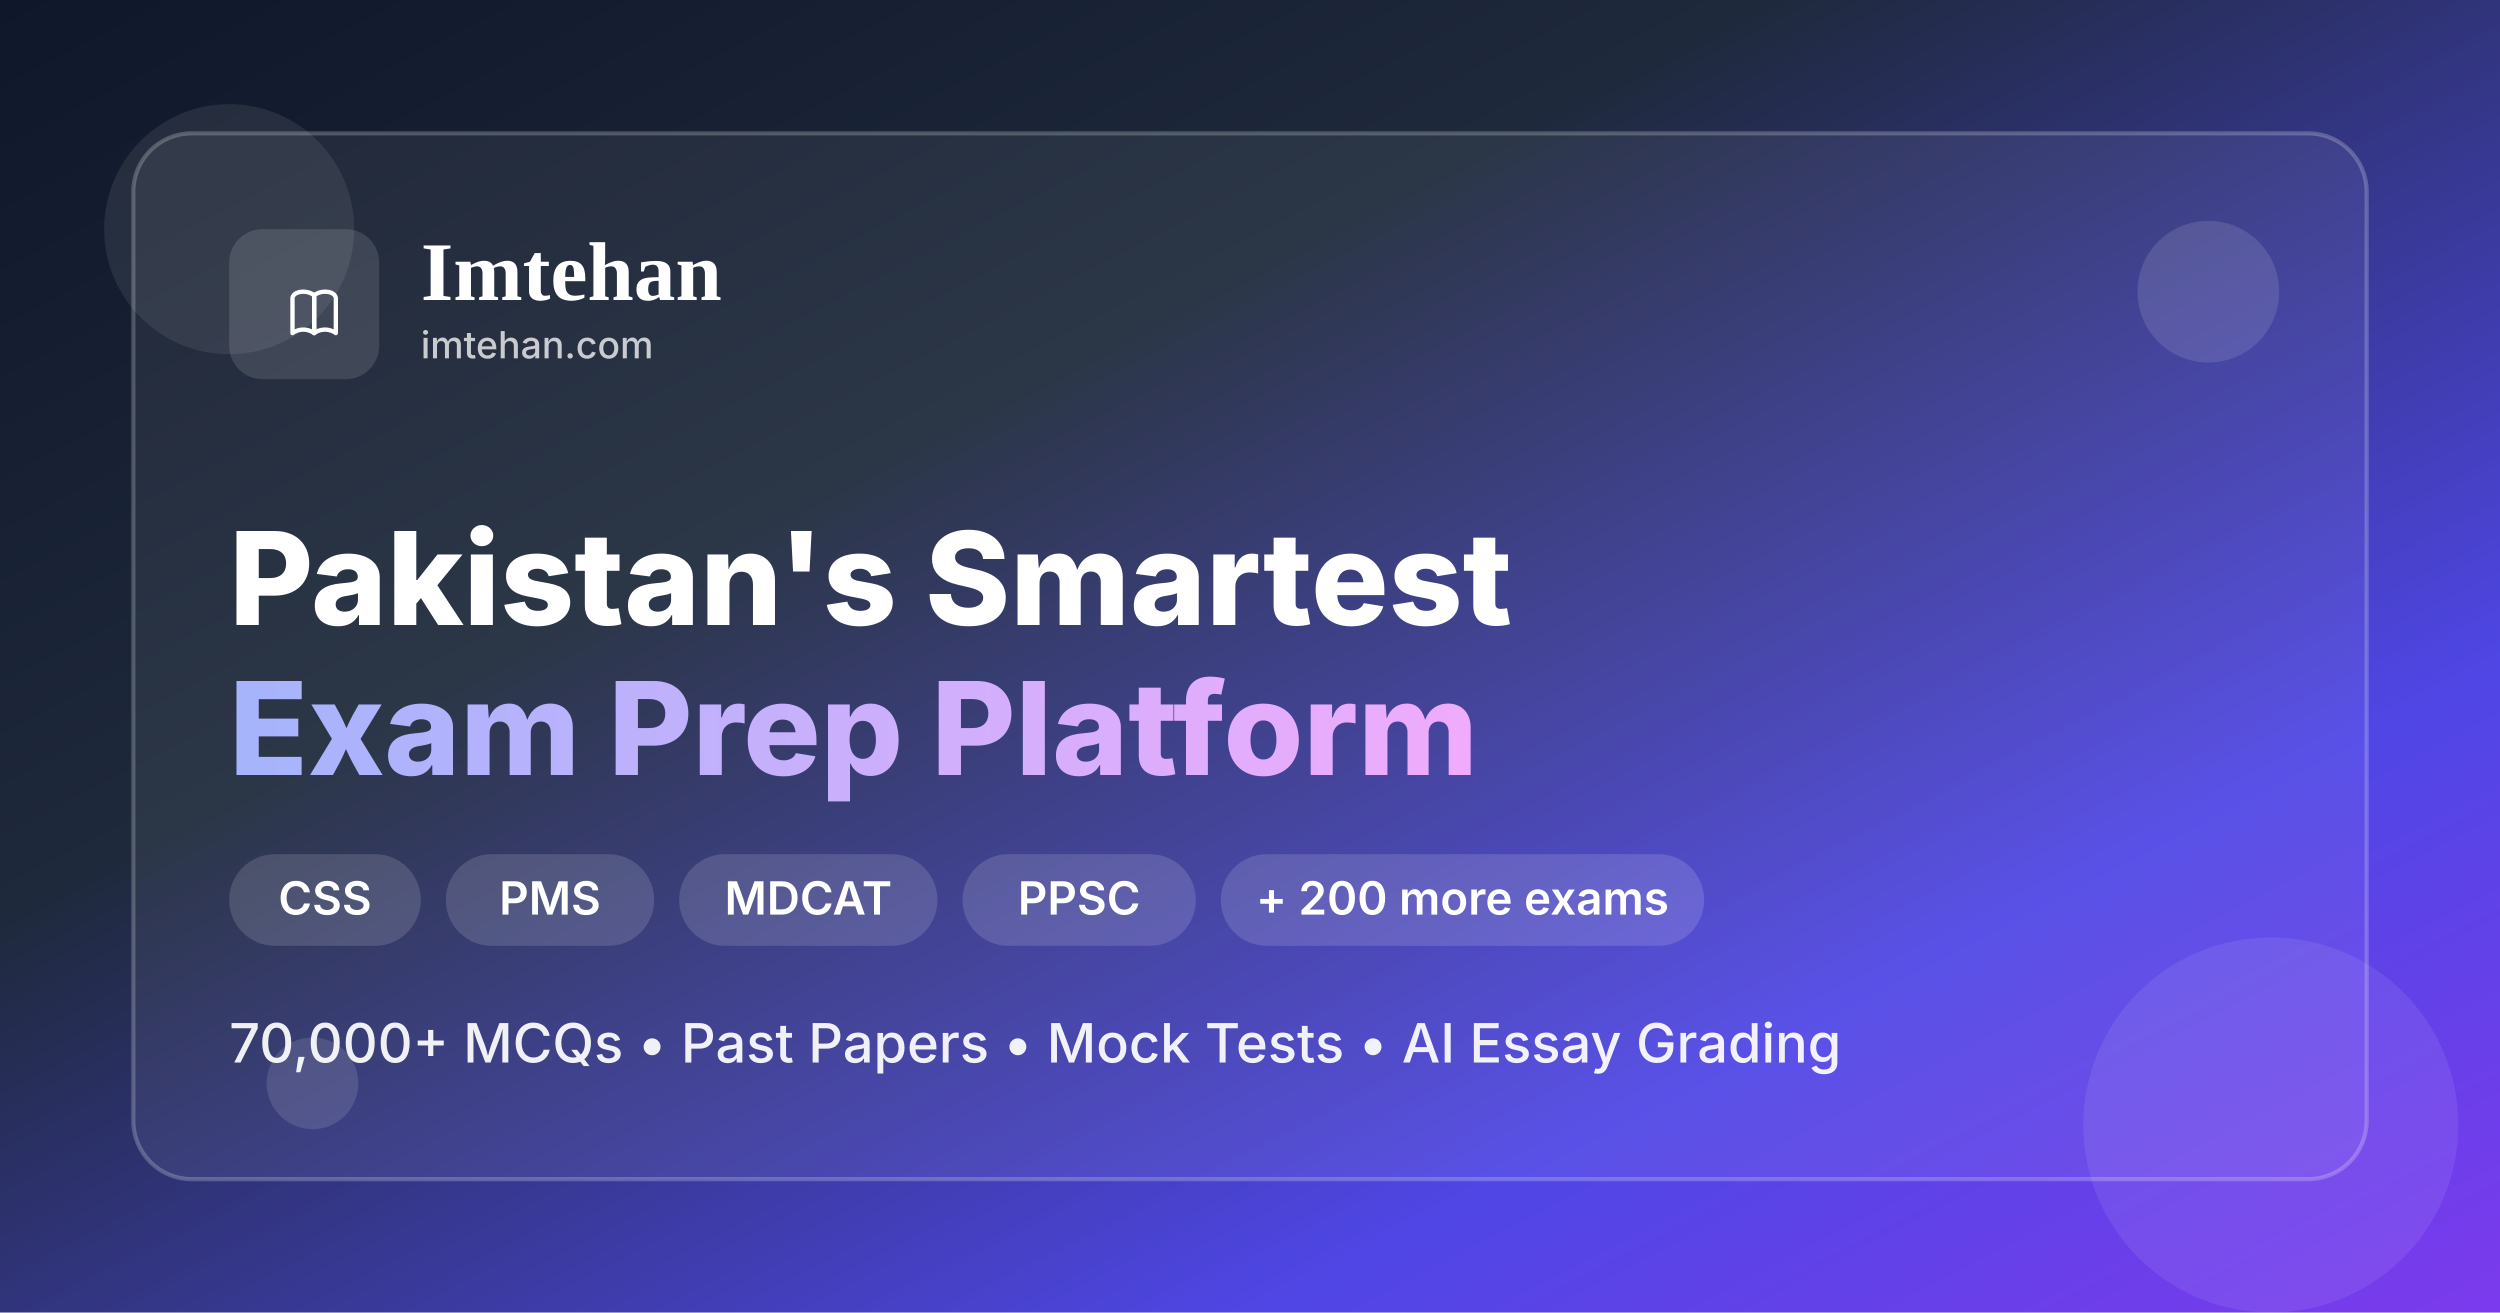
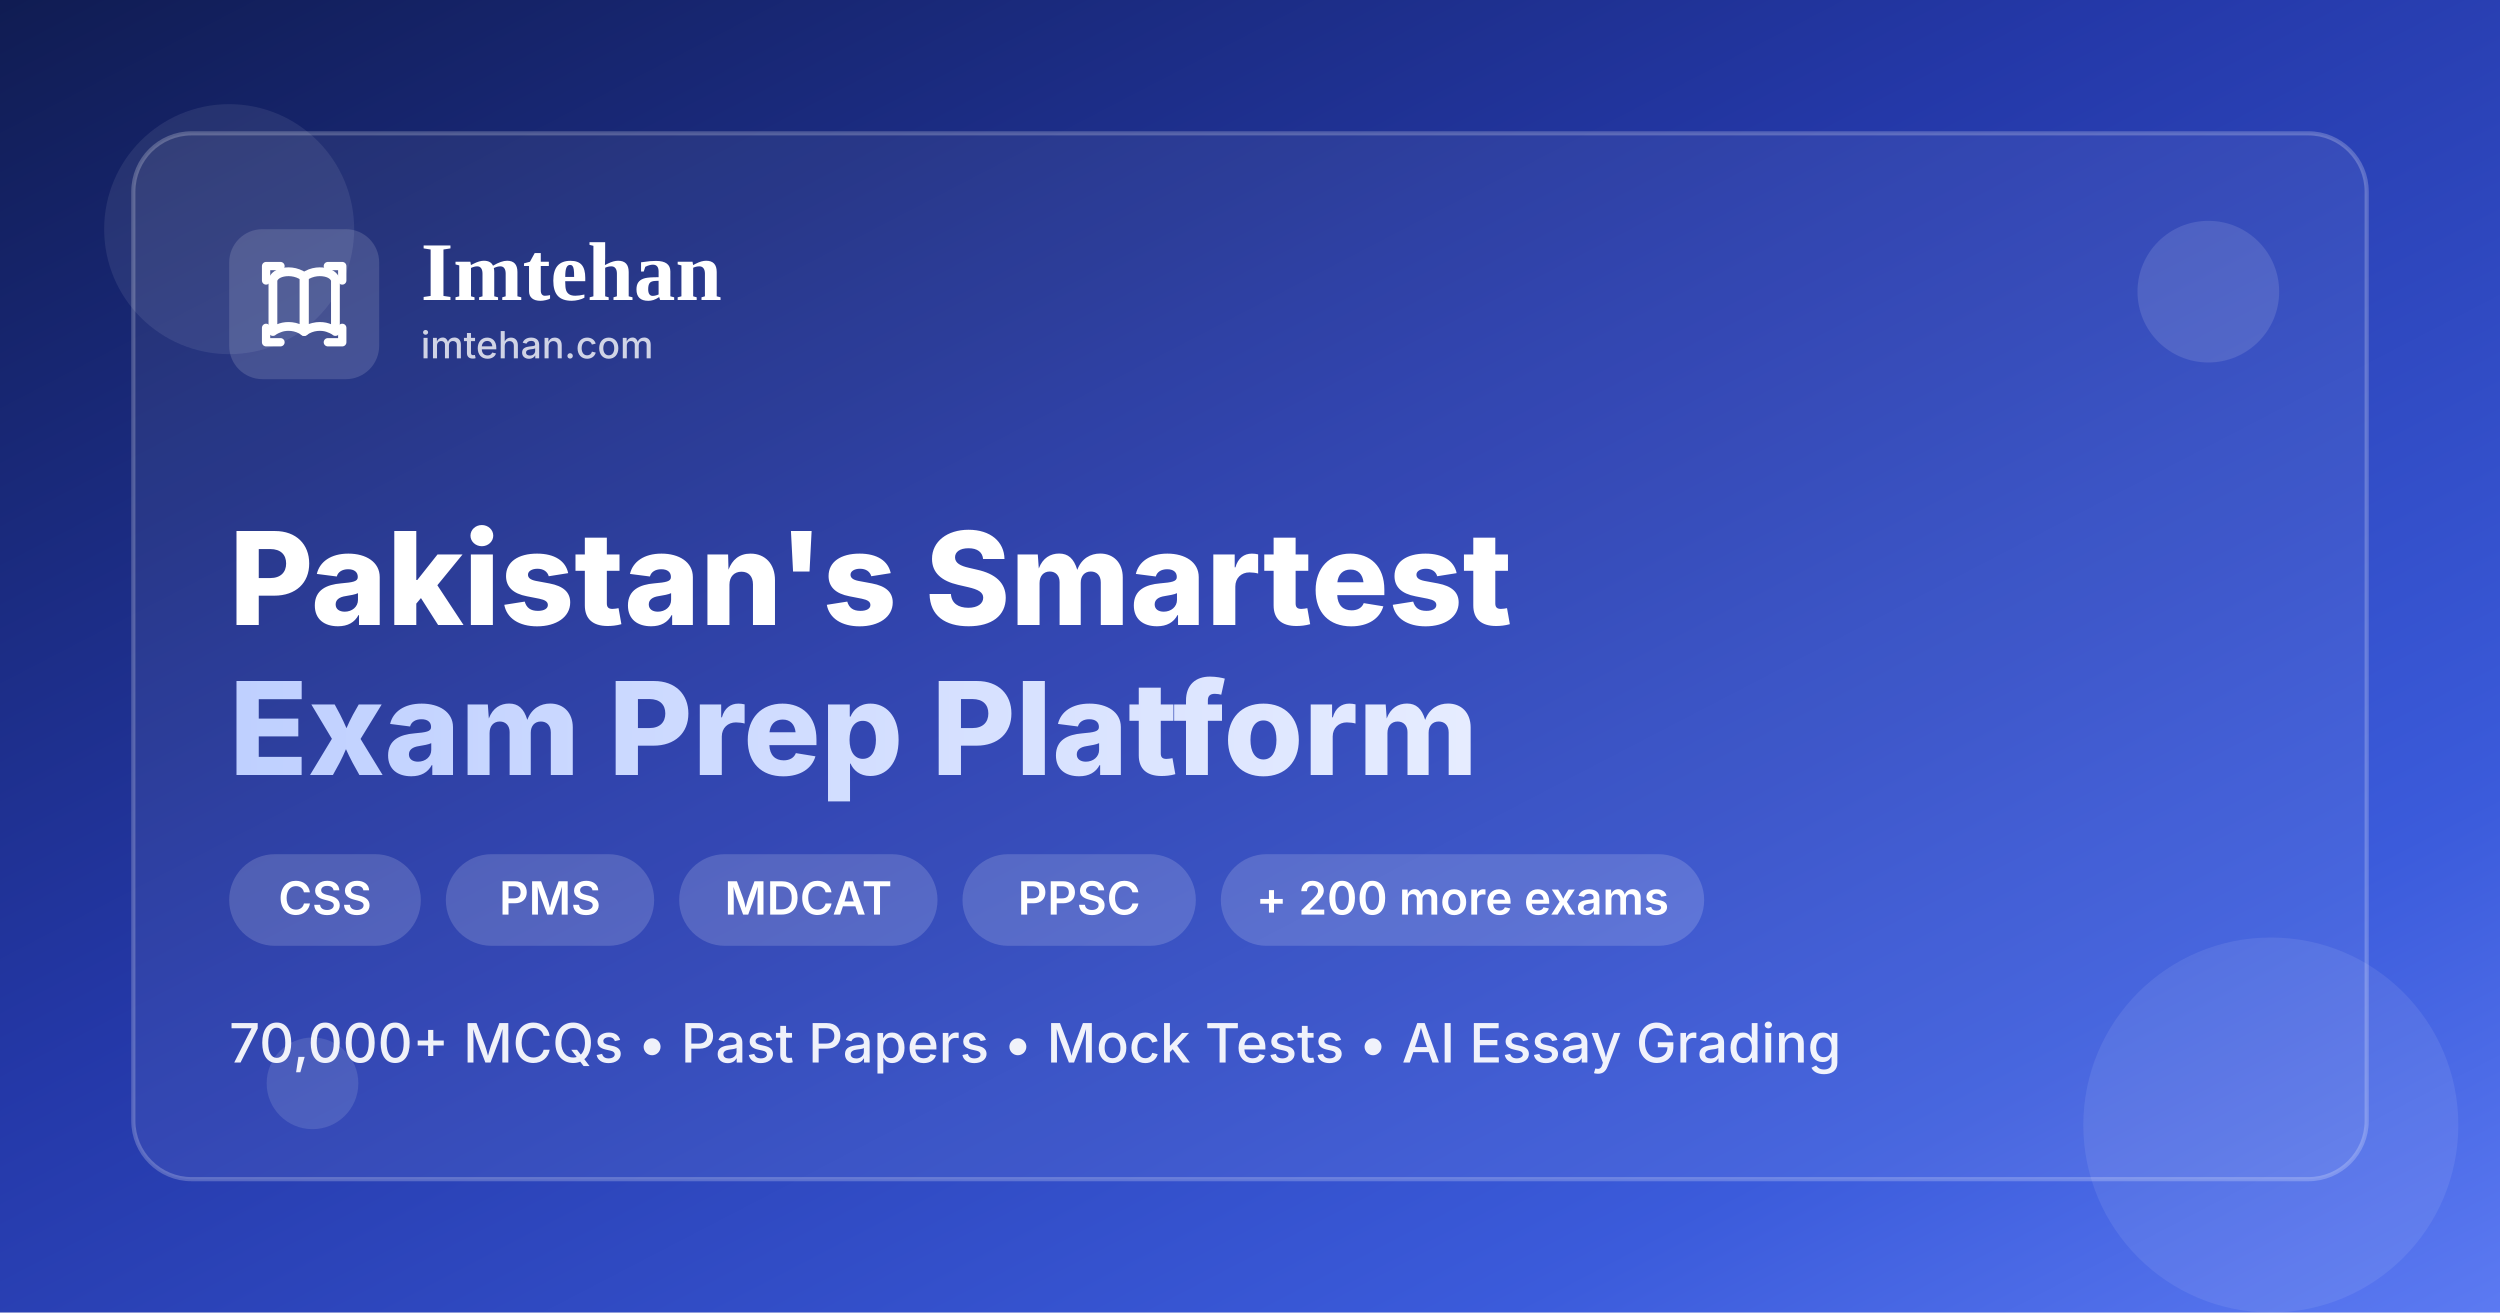
<svg xmlns="http://www.w3.org/2000/svg" width="1200" height="630" viewBox="0 0 1200 630" fill="none">
-   <rect width="1200" height="630" fill="url(#bgGradient)" />
+   <rect width="1200" height="630" fill="url(#ogbg)" />
  <circle cx="110" cy="110" r="60" fill="white" fill-opacity="0.08" />
  <circle cx="1090" cy="540" r="90" fill="white" fill-opacity="0.08" />
  <circle cx="1060" cy="140" r="34" fill="white" fill-opacity="0.12" />
  <circle cx="150" cy="520" r="22" fill="white" fill-opacity="0.12" />
  <rect x="64" y="64" width="1072" height="502" rx="28" fill="white" fill-opacity="0.06" stroke="white" stroke-opacity="0.22" stroke-width="2" />
  <g transform="translate(110, 110)">
-     <rect width="72" height="72" rx="16" fill="white" fill-opacity="0.12" />
-     <g transform="translate(20,20) scale(1.3)" stroke="white" stroke-width="1.6" stroke-linecap="round" stroke-linejoin="round" fill="none">
-       <path d="M8 22V10c0-.5.5-1.5 2-2 1.5-.5 4-.5 6 1v14c-2-1.5-4.5-1.5-6-1-1.5.5-2 1-2 1z" />
-       <path d="M24 22V10c0-.5-.5-1.5-2-2-1.5-.5-4-.5-6 1v14c2-1.5 4.5-1.5 6-1 1.5.5 2 1 2 1z" />
+     <rect width="72" height="72" rx="16" fill="white" fill-opacity="0.14" />
+     <g transform="translate(36,36) scale(0.0586) translate(-512,-512)">
+       <g stroke="white" stroke-width="68" stroke-linecap="round" stroke-linejoin="round" fill="none">
+         <path d="M318 200 H200 V318" />
+         <path d="M706 200 H824 V318" />
+         <path d="M200 706 V824 H318" />
+         <path d="M824 706 V824 H706" />
+       </g>
+       <g stroke="white" stroke-width="72" stroke-linecap="round" stroke-linejoin="round" fill="none">
+         <path d="M256 704V320c0-16 16-48 64-64 48-16 128-16 192 32v448c-64-48-144-48-192-32-48 16-64 32-64 32z" />
+         <path d="M768 704V320c0-16-16-48-64-64-48-16-128-16-192 32v448c64-48 144-48 192-32 48 16 64 32 64 32z" />
+       </g>
    </g>
    <text x="92" y="34" font-family="Georgia, 'Times New Roman', serif" font-size="40" font-weight="700" fill="white">Imtehan</text>
-     <text x="92" y="62" font-family="system-ui, -apple-system, sans-serif" font-size="18" font-weight="500" fill="white" fill-opacity="0.75">imtehan.com</text>
+     <text x="92" y="62" font-family="system-ui, -apple-system, sans-serif" font-size="18" font-weight="500" fill="white" fill-opacity="0.78">imtehan.com</text>
  </g>
  <text x="110" y="300" font-family="system-ui, -apple-system, sans-serif" font-size="62" font-weight="800" fill="white">Pakistan's Smartest</text>
-   <text x="110" y="372" font-family="system-ui, -apple-system, sans-serif" font-size="62" font-weight="800" fill="url(#accentGradient)">Exam Prep Platform</text>
+   <text x="110" y="372" font-family="system-ui, -apple-system, sans-serif" font-size="62" font-weight="800" fill="url(#ogaccent)">Exam Prep Platform</text>
  <g font-family="system-ui, -apple-system, sans-serif" font-size="22" font-weight="600" fill="white">
    <g transform="translate(110, 410)">
-       <rect width="92" height="44" rx="22" fill="white" fill-opacity="0.14" />
+       <rect width="92" height="44" rx="22" fill="white" fill-opacity="0.16" />
      <text x="46" y="29" text-anchor="middle">CSS</text>
    </g>
    <g transform="translate(214, 410)">
-       <rect width="100" height="44" rx="22" fill="white" fill-opacity="0.14" />
+       <rect width="100" height="44" rx="22" fill="white" fill-opacity="0.16" />
      <text x="50" y="29" text-anchor="middle">PMS</text>
    </g>
    <g transform="translate(326, 410)">
-       <rect width="124" height="44" rx="22" fill="white" fill-opacity="0.14" />
+       <rect width="124" height="44" rx="22" fill="white" fill-opacity="0.16" />
      <text x="62" y="29" text-anchor="middle">MDCAT</text>
    </g>
    <g transform="translate(462, 410)">
-       <rect width="112" height="44" rx="22" fill="white" fill-opacity="0.14" />
+       <rect width="112" height="44" rx="22" fill="white" fill-opacity="0.16" />
      <text x="56" y="29" text-anchor="middle">PPSC</text>
    </g>
    <g transform="translate(586, 410)">
-       <rect width="232" height="44" rx="22" fill="white" fill-opacity="0.14" />
+       <rect width="232" height="44" rx="22" fill="white" fill-opacity="0.16" />
      <text x="116" y="29" text-anchor="middle">+ 200 more exams</text>
    </g>
  </g>
  <text x="110" y="510" font-family="system-ui, -apple-system, sans-serif" font-size="26" font-weight="500" fill="white" fill-opacity="0.92">70,000+ MCQs  •  Past Papers  •  Mock Tests  •  AI Essay Grading</text>
  <defs>
-     <linearGradient id="bgGradient" x1="0%" y1="0%" x2="100%" y2="100%">
-       <stop offset="0%" style="stop-color:#0f172a;stop-opacity:1" />
-       <stop offset="35%" style="stop-color:#1e293b;stop-opacity:1" />
-       <stop offset="75%" style="stop-color:#4F46E5;stop-opacity:1" />
-       <stop offset="100%" style="stop-color:#7C3AED;stop-opacity:1" />
+     <linearGradient id="ogbg" x1="0%" y1="0%" x2="100%" y2="100%">
+       <stop offset="0%" stop-color="#101C52" />
+       <stop offset="42%" stop-color="#2438A8" />
+       <stop offset="80%" stop-color="#3B5BDB" />
+       <stop offset="100%" stop-color="#5C7AF2" />
    </linearGradient>
-     <linearGradient id="accentGradient" x1="0%" y1="0%" x2="100%" y2="0%">
-       <stop offset="0%" style="stop-color:#A5B4FC;stop-opacity:1" />
-       <stop offset="100%" style="stop-color:#F0ABFC;stop-opacity:1" />
+     <linearGradient id="ogaccent" x1="0%" y1="0%" x2="100%" y2="0%">
+       <stop offset="0%" stop-color="#BFD0FF" />
+       <stop offset="100%" stop-color="#E6ECFF" />
    </linearGradient>
  </defs>
</svg>
